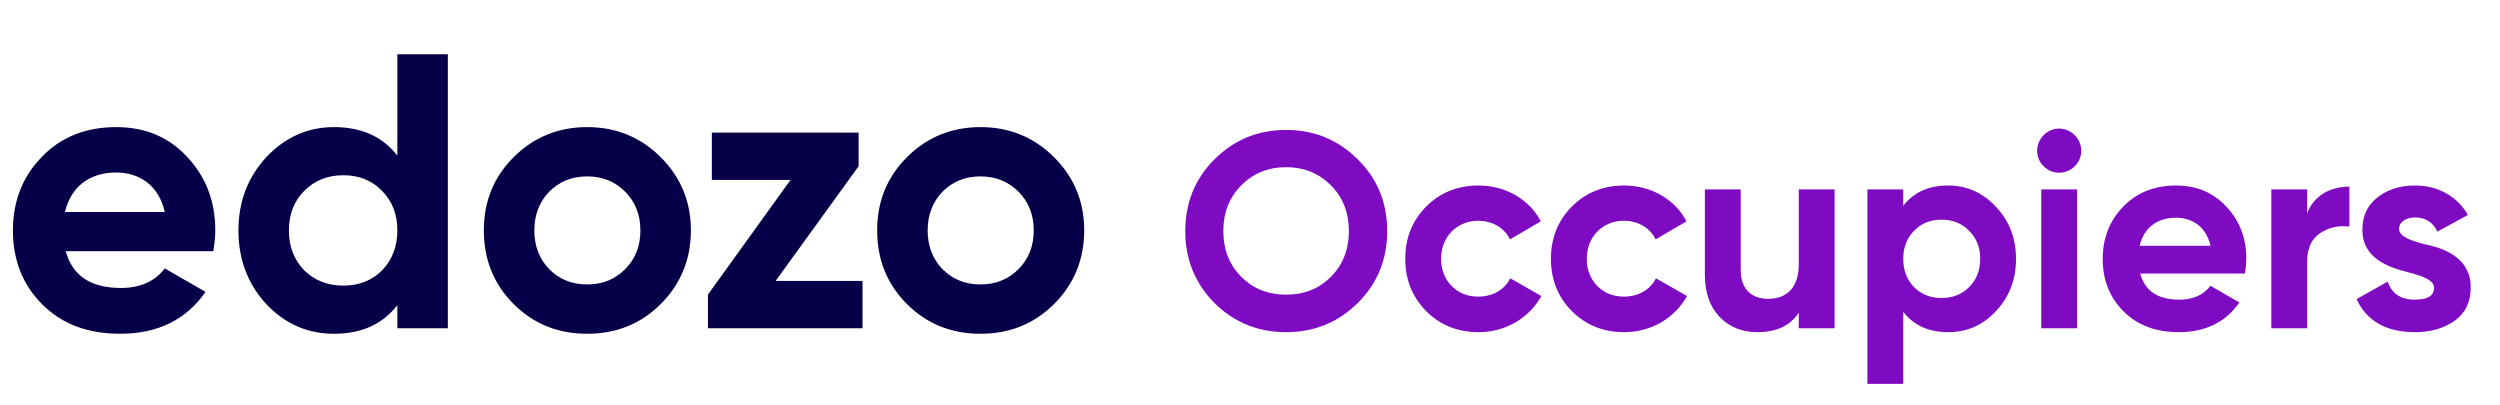
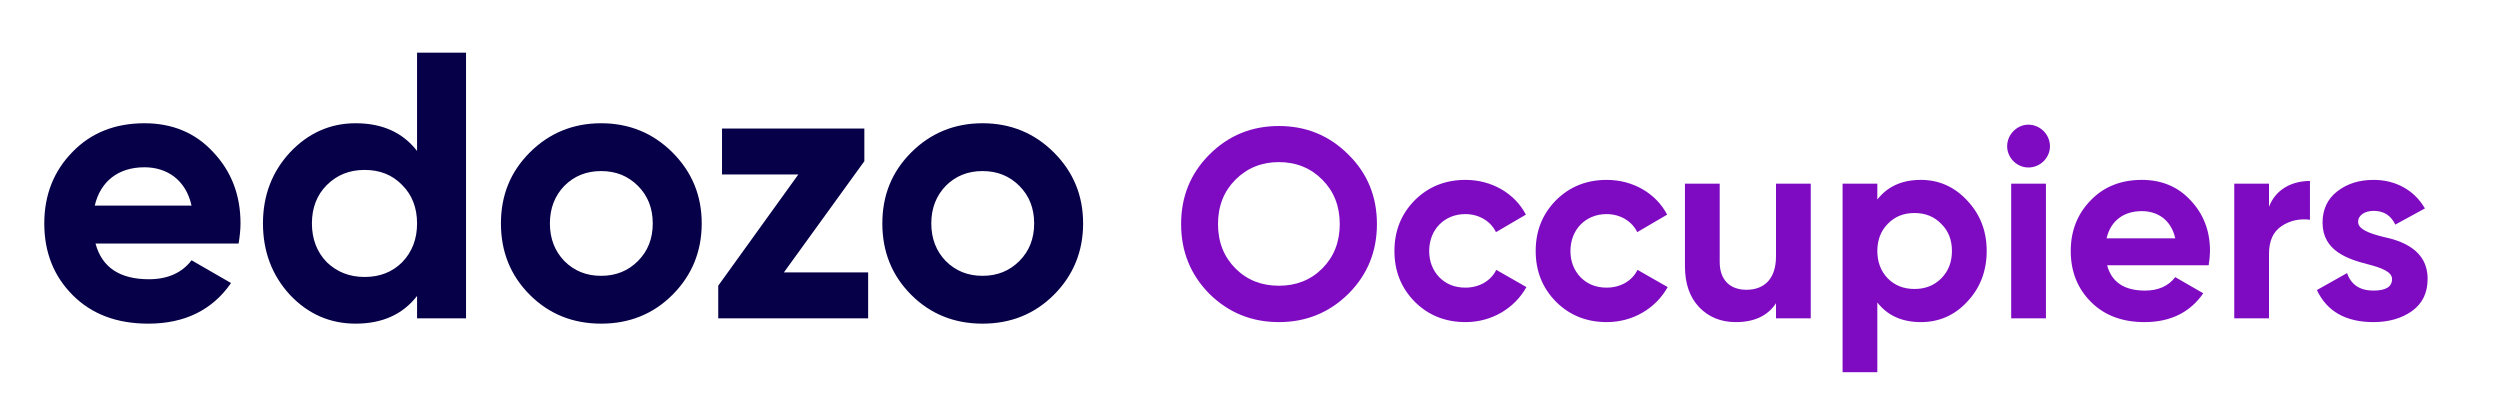
- <svg xmlns="http://www.w3.org/2000/svg" width="198" height="32" fill="none">
+ <svg xmlns="http://www.w3.org/2000/svg" width="198" height="32" viewBox="0 0 199 33" fill="none">
  <path d="M16.895 19.893c.093-.589.155-1.116.155-1.643 0-2.325-.744-4.247-2.232-5.828-1.457-1.581-3.348-2.356-5.611-2.356-2.387 0-4.371.775-5.89 2.356-1.52 1.55-2.294 3.503-2.294 5.828 0 2.356.775 4.309 2.325 5.859 1.55 1.55 3.596 2.325 6.169 2.325 2.976 0 5.239-1.116 6.758-3.317l-3.224-1.86c-.775 1.023-1.953 1.55-3.472 1.55-2.387 0-3.844-.961-4.371-2.914h11.687Zm-11.75-3.1c.466-1.984 1.923-3.131 4.062-3.131 1.829 0 3.379 1.023 3.844 3.131H5.146ZM31.47 12.329c-1.178-1.519-2.852-2.263-5.022-2.263-2.078 0-3.875.806-5.363 2.387-1.457 1.581-2.201 3.503-2.201 5.797 0 2.294.744 4.247 2.2 5.828 1.489 1.581 3.287 2.356 5.364 2.356 2.17 0 3.843-.744 5.022-2.263V26h3.999V4.3h-4v8.029Zm-7.378 9.083c-.806-.837-1.21-1.891-1.21-3.162s.404-2.325 1.21-3.131c.837-.837 1.86-1.24 3.1-1.24s2.263.403 3.069 1.24c.806.806 1.209 1.86 1.209 3.131 0 1.271-.403 2.325-1.21 3.162-.805.806-1.828 1.209-3.068 1.209s-2.263-.403-3.1-1.209ZM52.332 24.078c1.58-1.581 2.387-3.534 2.387-5.828 0-2.294-.806-4.216-2.387-5.797-1.581-1.581-3.534-2.387-5.828-2.387-2.294 0-4.247.806-5.828 2.387-1.581 1.581-2.356 3.503-2.356 5.797 0 2.294.775 4.247 2.356 5.828 1.58 1.581 3.534 2.356 5.828 2.356 2.294 0 4.247-.775 5.828-2.356Zm-8.835-2.759c-.775-.806-1.178-1.829-1.178-3.069s.403-2.263 1.178-3.069c.806-.806 1.798-1.209 3.007-1.209s2.2.403 3.007 1.209c.806.806 1.209 1.829 1.209 3.069s-.403 2.263-1.21 3.069c-.805.806-1.797 1.209-3.006 1.209-1.21 0-2.201-.403-3.007-1.209ZM68.002 13.166V10.5H56.377v3.751h6.231l-6.54 9.083V26h12.244v-3.751H61.43l6.572-9.083ZM83.483 24.078c1.581-1.581 2.387-3.534 2.387-5.828 0-2.294-.806-4.216-2.387-5.797-1.58-1.581-3.534-2.387-5.828-2.387-2.294 0-4.247.806-5.828 2.387-1.58 1.581-2.356 3.503-2.356 5.797 0 2.294.775 4.247 2.356 5.828 1.581 1.581 3.534 2.356 5.828 2.356 2.294 0 4.247-.775 5.828-2.356Zm-8.835-2.759c-.775-.806-1.178-1.829-1.178-3.069s.403-2.263 1.178-3.069c.806-.806 1.798-1.209 3.007-1.209 1.21 0 2.201.403 3.007 1.209s1.21 1.829 1.21 3.069-.404 2.263-1.21 3.069c-.806.806-1.798 1.209-3.007 1.209s-2.2-.403-3.007-1.209Z" fill="#060048" />
  <path d="M107.535 23.998c1.562-1.562 2.332-3.454 2.332-5.698s-.77-4.136-2.332-5.676c-1.562-1.562-3.454-2.332-5.676-2.332s-4.114.77-5.676 2.332c-1.54 1.54-2.31 3.432-2.31 5.676s.77 4.136 2.31 5.698c1.562 1.54 3.454 2.31 5.676 2.31s4.114-.77 5.676-2.31Zm-9.218-2.068c-.946-.946-1.43-2.156-1.43-3.63 0-1.474.484-2.684 1.43-3.63.946-.946 2.134-1.43 3.542-1.43s2.596.484 3.542 1.43c.946.946 1.43 2.156 1.43 3.63 0 1.474-.484 2.684-1.43 3.63-.946.946-2.134 1.408-3.542 1.408s-2.596-.462-3.542-1.408ZM117.105 26.308c2.134 0 4.004-1.122 4.972-2.86l-2.464-1.408c-.44.902-1.386 1.452-2.53 1.452-.858 0-1.562-.286-2.112-.836-.55-.572-.836-1.298-.836-2.156 0-1.76 1.254-3.014 2.948-3.014 1.122 0 2.068.572 2.508 1.474l2.442-1.43c-.902-1.738-2.794-2.838-4.928-2.838-1.65 0-3.036.55-4.158 1.672-1.1 1.122-1.65 2.486-1.65 4.136s.55 3.014 1.65 4.136c1.122 1.122 2.508 1.672 4.158 1.672ZM128.642 26.308c2.134 0 4.004-1.122 4.972-2.86l-2.464-1.408c-.44.902-1.386 1.452-2.53 1.452-.858 0-1.562-.286-2.112-.836-.55-.572-.836-1.298-.836-2.156 0-1.76 1.254-3.014 2.948-3.014 1.122 0 2.068.572 2.508 1.474l2.442-1.43c-.902-1.738-2.794-2.838-4.928-2.838-1.65 0-3.036.55-4.158 1.672-1.1 1.122-1.65 2.486-1.65 4.136s.55 3.014 1.65 4.136c1.122 1.122 2.508 1.672 4.158 1.672ZM142.461 20.94c0 1.826-.946 2.728-2.42 2.728-1.32 0-2.178-.792-2.178-2.266V15h-2.838v6.754c0 1.43.396 2.53 1.166 3.344.792.814 1.782 1.21 2.992 1.21 1.496 0 2.596-.506 3.278-1.54V26h2.838V15h-2.838v5.94ZM154.301 14.692c-1.54 0-2.728.528-3.564 1.606V15h-2.838v15.4h2.838v-5.698c.836 1.078 2.024 1.606 3.564 1.606 1.474 0 2.75-.55 3.784-1.672 1.056-1.122 1.584-2.508 1.584-4.136 0-1.628-.528-2.992-1.584-4.114-1.034-1.122-2.31-1.694-3.784-1.694Zm-2.706 8.052c-.572-.594-.858-1.342-.858-2.244 0-.902.286-1.65.858-2.222.572-.594 1.298-.88 2.178-.88.88 0 1.606.286 2.178.88.594.572.88 1.32.88 2.222 0 .902-.286 1.65-.88 2.244-.572.572-1.298.858-2.178.858-.88 0-1.606-.286-2.178-.858ZM163.078 13.68c.968 0 1.76-.792 1.76-1.738a1.78 1.78 0 0 0-1.76-1.76c-.946 0-1.738.814-1.738 1.76 0 .946.792 1.738 1.738 1.738Zm1.43 12.32V15h-2.838v11h2.838ZM177.798 21.666a7.43 7.43 0 0 0 .11-1.166c0-1.65-.528-3.014-1.584-4.136-1.034-1.122-2.376-1.672-3.982-1.672-1.694 0-3.102.55-4.18 1.672-1.078 1.1-1.628 2.486-1.628 4.136 0 1.672.55 3.058 1.65 4.158 1.1 1.1 2.552 1.65 4.378 1.65 2.112 0 3.718-.792 4.796-2.354l-2.288-1.32c-.55.726-1.386 1.1-2.464 1.1-1.694 0-2.728-.682-3.102-2.068h8.294Zm-8.338-2.2c.33-1.408 1.364-2.222 2.882-2.222 1.298 0 2.398.726 2.728 2.222h-5.61ZM182.727 15h-2.838v11h2.838v-5.258c0-1.056.33-1.804 1.012-2.266.682-.462 1.474-.638 2.332-.528V14.78c-1.496 0-2.816.704-3.344 2.112V15ZM190.005 18.124c0-.55.55-.902 1.276-.902.814 0 1.408.374 1.76 1.122l2.42-1.32c-.858-1.496-2.398-2.332-4.18-2.332-1.188 0-2.178.308-2.992.946-.792.616-1.188 1.474-1.188 2.552 0 2.288 2.046 2.97 3.674 3.388 1.122.286 2.002.616 2.002 1.21 0 .638-.506.946-1.518.946-1.122 0-1.826-.484-2.156-1.43l-2.464 1.386c.814 1.738 2.354 2.618 4.62 2.618 1.254 0 2.31-.308 3.146-.902.858-.616 1.276-1.496 1.276-2.618.022-2.354-2.068-3.124-3.674-3.454-1.122-.286-2.002-.616-2.002-1.21Z" fill="#7E0BC2" />
</svg>
